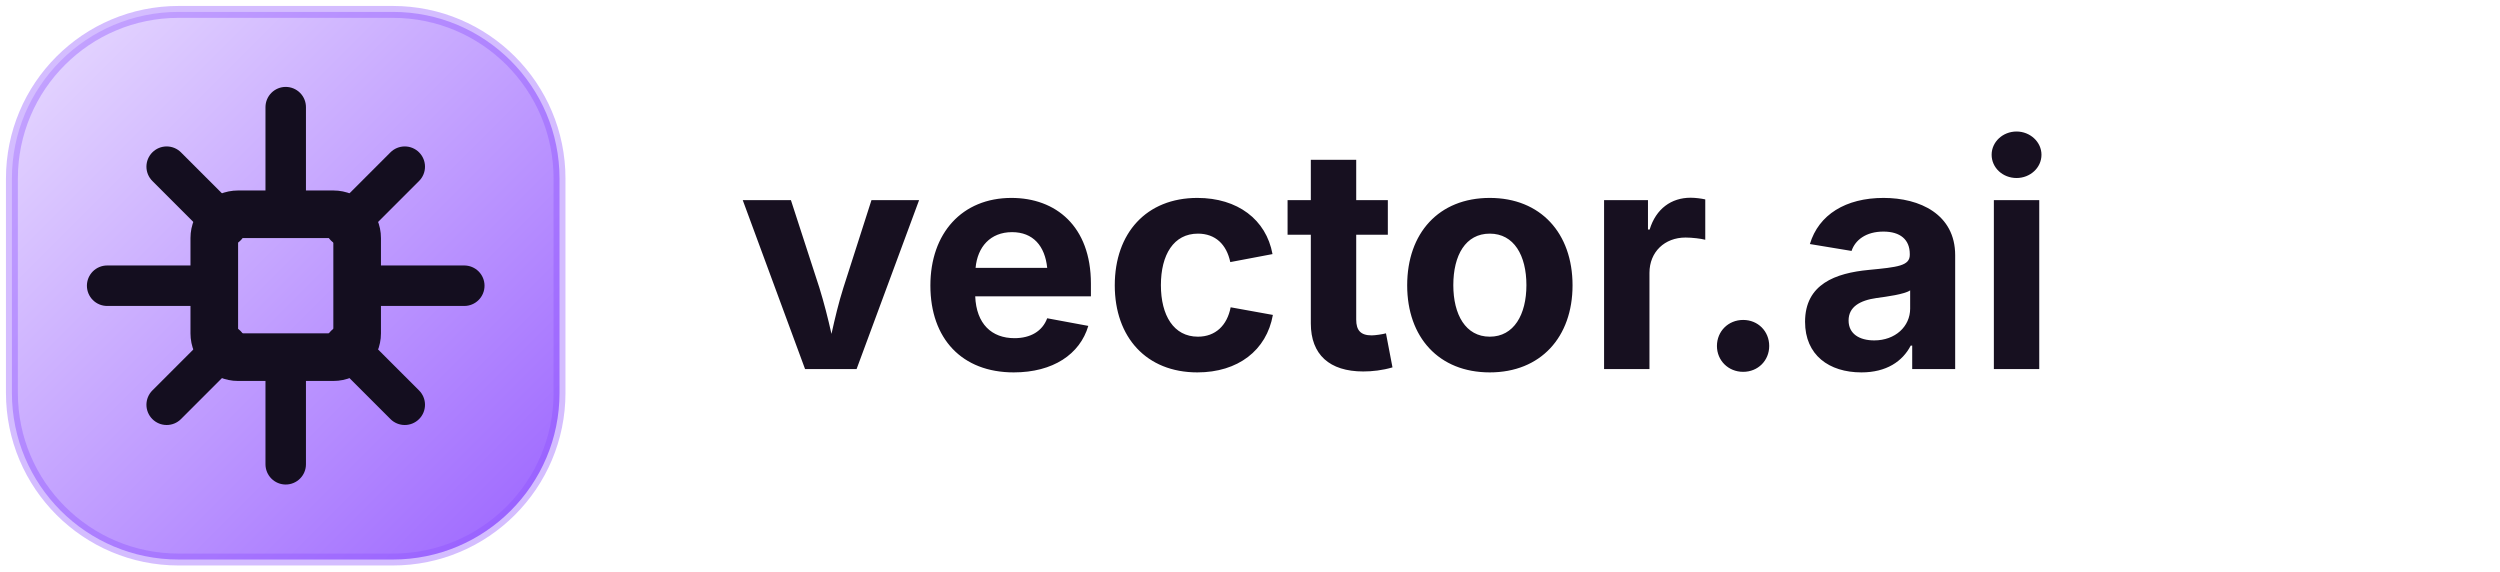
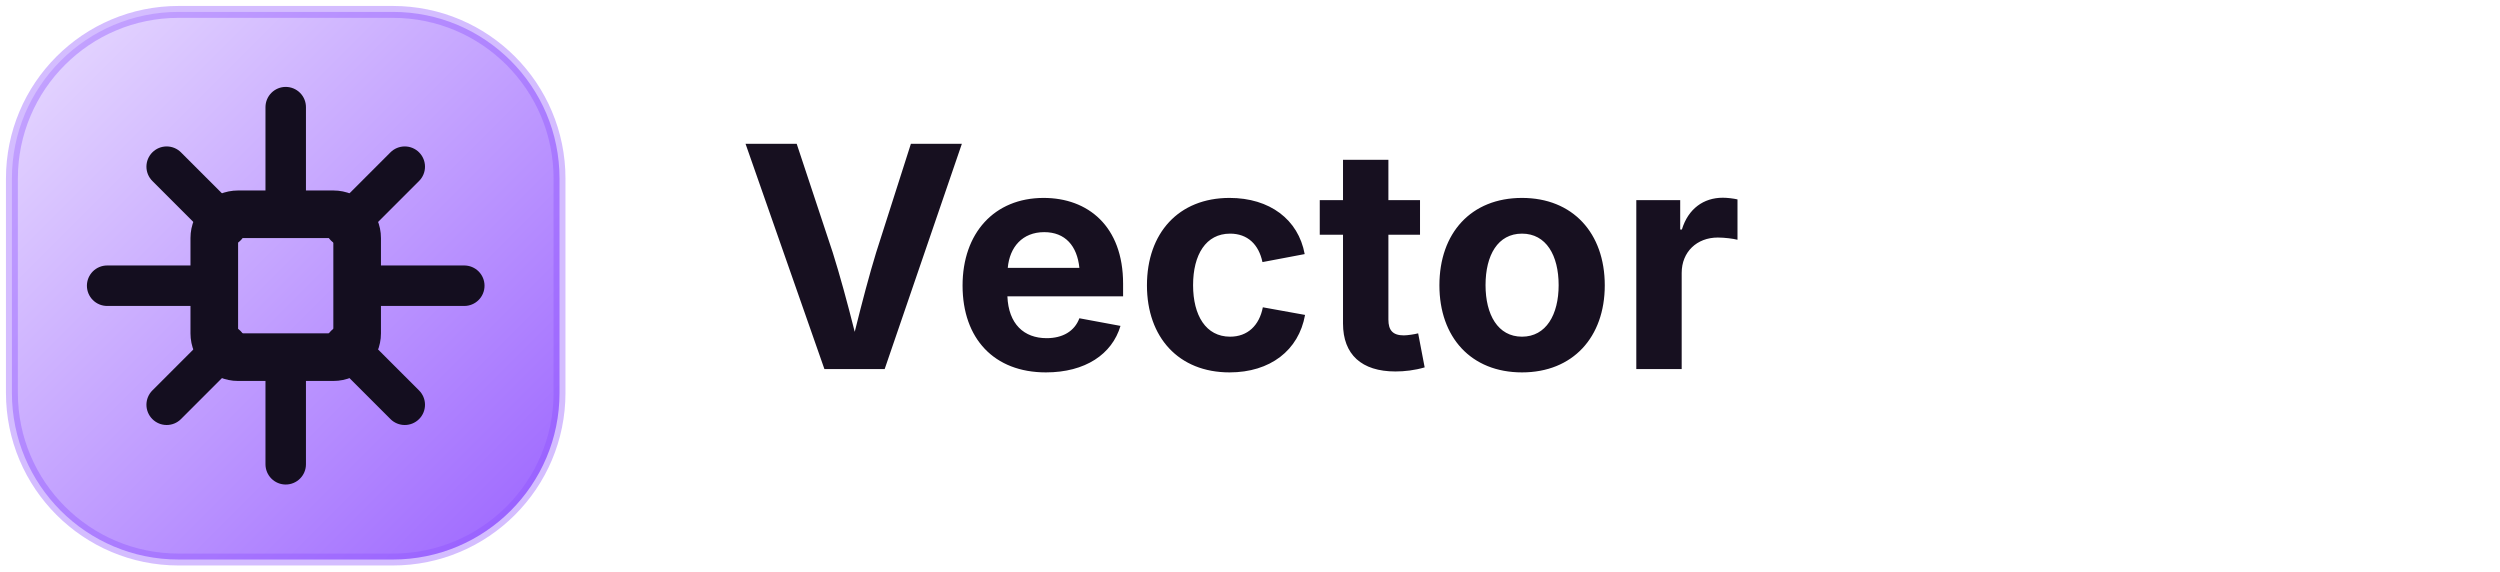
<svg xmlns="http://www.w3.org/2000/svg" width="210" height="48" viewBox="0 0 210 48" fill="none">
  <rect x="1" y="1" width="46" height="46" rx="14" fill="url(#g)" stroke="#8F52FF" stroke-opacity="0.38" />
  <rect x="18" y="18" width="12" height="12" rx="2" stroke="#140E1F" stroke-width="4" />
  <path d="M24 9v7M24 32v7M9 24h7M32 24h7M14 14l5 5M34 34l-5-5M34 14l-5 5M14 34l5-5" stroke="#140E1F" stroke-width="3.4" stroke-linecap="round" />
-   <text x="62" y="31" fill="#171020" font-family="Inter, ui-sans-serif, system-ui, -apple-system, BlinkMacSystemFont, Segoe UI, sans-serif" font-size="26" font-weight="700" letter-spacing="0">vector.ai</text>
+   <text x="62" y="31" fill="#171020" font-family="Inter, ui-sans-serif, system-ui, -apple-system, BlinkMacSystemFont, Segoe UI, sans-serif" font-size="26" font-weight="700" letter-spacing="0">Vector</text>
  <defs>
    <linearGradient id="g" x1="1" y1="1" x2="47" y2="47" gradientUnits="userSpaceOnUse">
      <stop stop-color="#E9DDFF" />
      <stop offset="1" stop-color="#9B63FF" />
    </linearGradient>
  </defs>
</svg>
